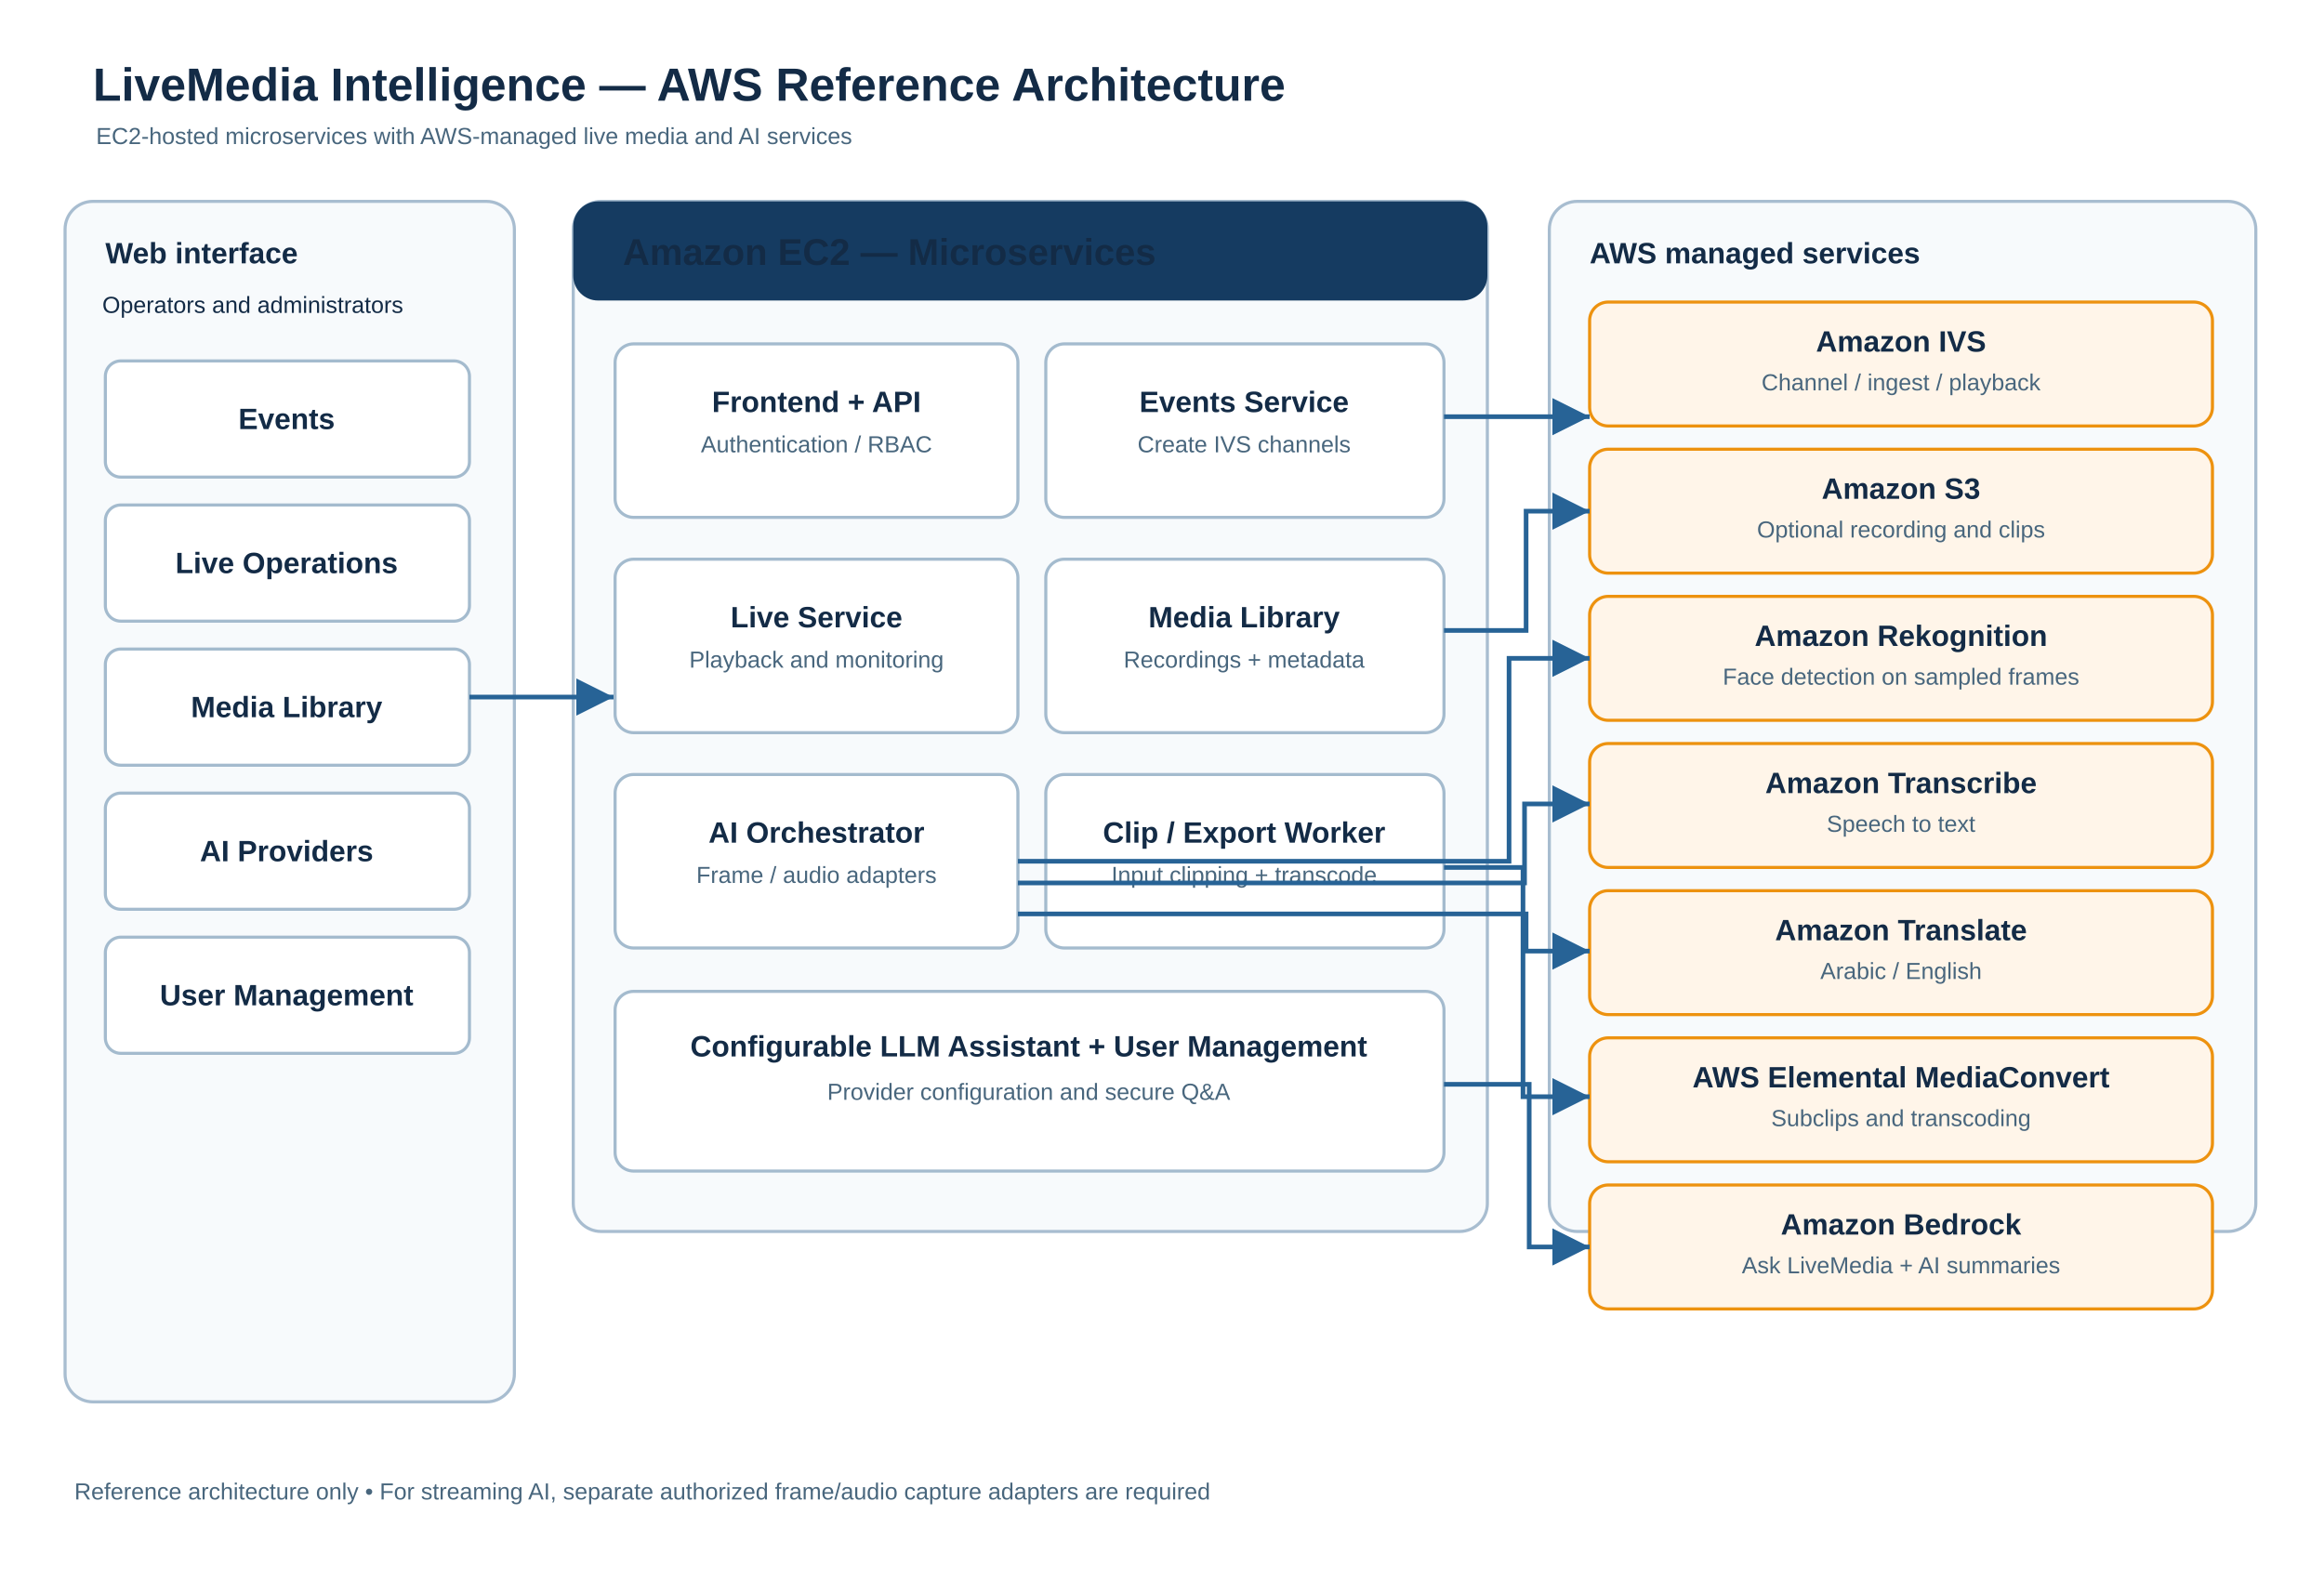
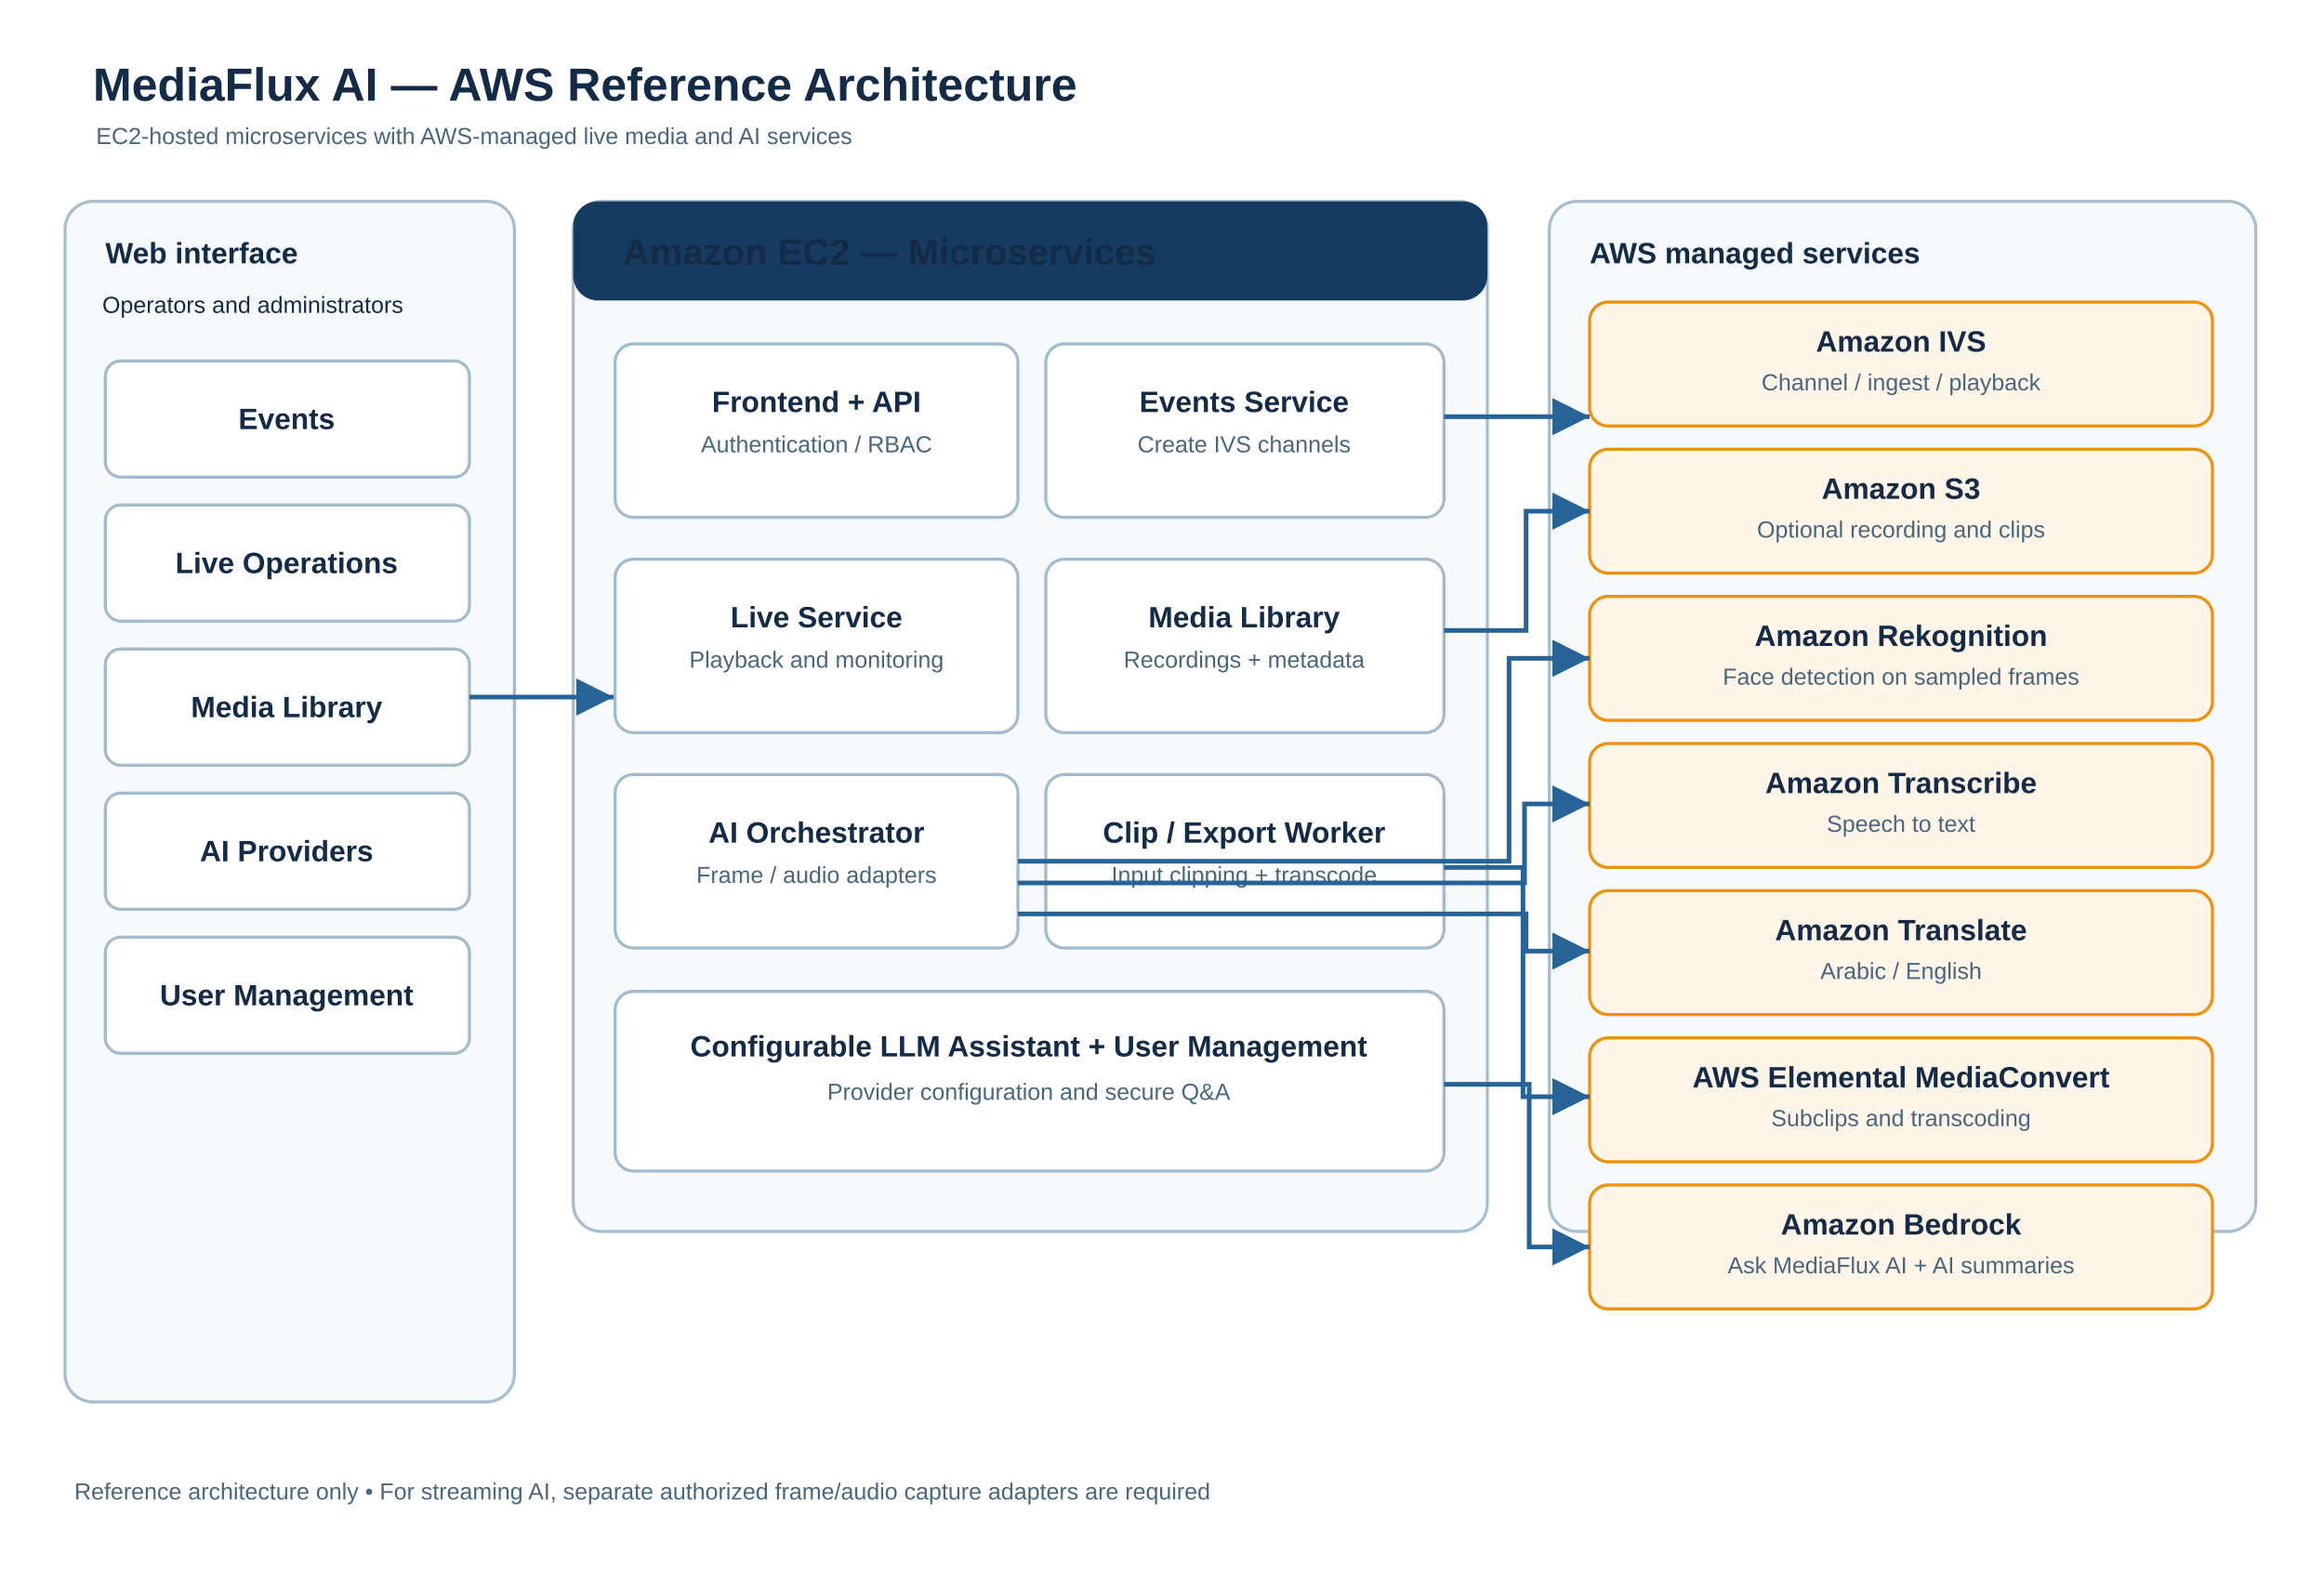
<svg xmlns="http://www.w3.org/2000/svg" width="1500" height="1020" viewBox="0 0 1500 1020">
  <defs>
    <style>
 text{font-family:Arial,Helvetica,sans-serif;fill:#132b46} .h{font-weight:700;font-size:30px}.t{font-size:19px;font-weight:700}.s{font-size:15px}.panel{fill:#f7fafc;stroke:#a8bdd0;stroke-width:2}.svc{fill:#ffffff;stroke:#a4bbce;stroke-width:2}.aws{fill:#fff5e9;stroke:#ed920f;stroke-width:2}.line{stroke:#276396;stroke-width:3;fill:none;marker-end:url(#arrow)}.muted{fill:#48667d}
 </style>
    <marker id="arrow" markerWidth="9" markerHeight="9" refX="8" refY="4" orient="auto">
      <path d="M0 0L8 4L0 8Z" fill="#276396" />
    </marker>
  </defs>
  <rect width="1500" height="1020" fill="#fff" />
-   <text x="60" y="65" class="h">LiveMedia Intelligence — AWS Reference Architecture</text>
+   <text x="60" y="65" class="h">MediaFlux AI — AWS Reference Architecture</text>
  <text x="62" y="93" class="s muted">EC2-hosted microservices with AWS-managed live media and AI services</text>
  <rect x="42" y="130" width="290" height="775" rx="18" class="panel" />
  <text x="68" y="170" class="t">Web interface</text>
  <text x="66" y="202" class="s">Operators and administrators</text>
  <g class="svc">
    <rect x="68" y="233" width="235" height="75" rx="10" />
    <rect x="68" y="326" width="235" height="75" rx="10" />
    <rect x="68" y="419" width="235" height="75" rx="10" />
    <rect x="68" y="512" width="235" height="75" rx="10" />
    <rect x="68" y="605" width="235" height="75" rx="10" />
  </g>
  <g text-anchor="middle" class="t">
    <text x="185" y="277">Events</text>
    <text x="185" y="370">Live Operations</text>
    <text x="185" y="463">Media Library</text>
    <text x="185" y="556">AI Providers</text>
    <text x="185" y="649">User Management</text>
  </g>
  <rect x="370" y="130" width="590" height="665" rx="18" class="panel" />
  <rect x="370" y="130" width="590" height="64" rx="16" fill="#153b61" />
  <text x="402" y="171" font-size="24" font-weight="700" fill="#fff">Amazon EC2 — Microservices</text>
  <g class="svc">
    <rect x="397" y="222" width="260" height="112" rx="12" />
    <rect x="675" y="222" width="257" height="112" rx="12" />
    <rect x="397" y="361" width="260" height="112" rx="12" />
    <rect x="675" y="361" width="257" height="112" rx="12" />
    <rect x="397" y="500" width="260" height="112" rx="12" />
    <rect x="675" y="500" width="257" height="112" rx="12" />
    <rect x="397" y="640" width="535" height="116" rx="12" />
  </g>
  <g text-anchor="middle">
    <text x="527" y="266" class="t">Frontend + API</text>
    <text x="527" y="292" class="s muted">Authentication / RBAC</text>
    <text x="803" y="266" class="t">Events Service</text>
    <text x="803" y="292" class="s muted">Create IVS channels</text>
    <text x="527" y="405" class="t">Live Service</text>
    <text x="527" y="431" class="s muted">Playback and monitoring</text>
    <text x="803" y="405" class="t">Media Library</text>
    <text x="803" y="431" class="s muted">Recordings + metadata</text>
    <text x="527" y="544" class="t">AI Orchestrator</text>
    <text x="527" y="570" class="s muted">Frame / audio adapters</text>
    <text x="803" y="544" class="t">Clip / Export Worker</text>
    <text x="803" y="570" class="s muted">Input clipping + transcode</text>
    <text x="664" y="682" class="t">Configurable LLM Assistant + User Management</text>
    <text x="664" y="710" class="s muted">Provider configuration and secure Q&amp;A</text>
  </g>
  <rect x="1000" y="130" width="456" height="665" rx="18" class="panel" />
  <text x="1026" y="170" class="t">AWS managed services</text>
  <g class="aws">
    <rect x="1026" y="195" width="402" height="80" rx="12" />
    <rect x="1026" y="290" width="402" height="80" rx="12" />
    <rect x="1026" y="385" width="402" height="80" rx="12" />
    <rect x="1026" y="480" width="402" height="80" rx="12" />
    <rect x="1026" y="575" width="402" height="80" rx="12" />
    <rect x="1026" y="670" width="402" height="80" rx="12" />
  </g>
  <g text-anchor="middle">
    <text x="1227" y="227" class="t">Amazon IVS</text>
    <text x="1227" y="252" class="s muted">Channel / ingest / playback</text>
    <text x="1227" y="322" class="t">Amazon S3</text>
    <text x="1227" y="347" class="s muted">Optional recording and clips</text>
    <text x="1227" y="417" class="t">Amazon Rekognition</text>
    <text x="1227" y="442" class="s muted">Face detection on sampled frames</text>
    <text x="1227" y="512" class="t">Amazon Transcribe</text>
    <text x="1227" y="537" class="s muted">Speech to text</text>
    <text x="1227" y="607" class="t">Amazon Translate</text>
    <text x="1227" y="632" class="s muted">Arabic / English</text>
    <text x="1227" y="702" class="t">AWS Elemental MediaConvert</text>
    <text x="1227" y="727" class="s muted">Subclips and transcoding</text>
  </g>
  <rect x="1026" y="765" width="402" height="80" rx="12" class="aws" />
  <text x="1227" y="797" class="t" text-anchor="middle">Amazon Bedrock</text>
-   <text x="1227" y="822" class="s muted" text-anchor="middle">Ask LiveMedia + AI summaries</text>
+   <text x="1227" y="822" class="s muted" text-anchor="middle">Ask MediaFlux AI + AI summaries</text>
  <path class="line" d="M932 700H987V805H1026" />
  <path class="line" d="M303 450H396" />
  <path class="line" d="M932 269H1026" />
  <path class="line" d="M932 407H985V330H1026" />
  <path class="line" d="M657 556H974V425H1026" />
  <path class="line" d="M657 570H984V519H1026" />
  <path class="line" d="M657 590H985V614H1026" />
  <path class="line" d="M932 560H983V708H1026" />
  <text x="48" y="968" class="s muted">Reference architecture only • For streaming AI, separate authorized frame/audio capture adapters are required</text>
</svg>
